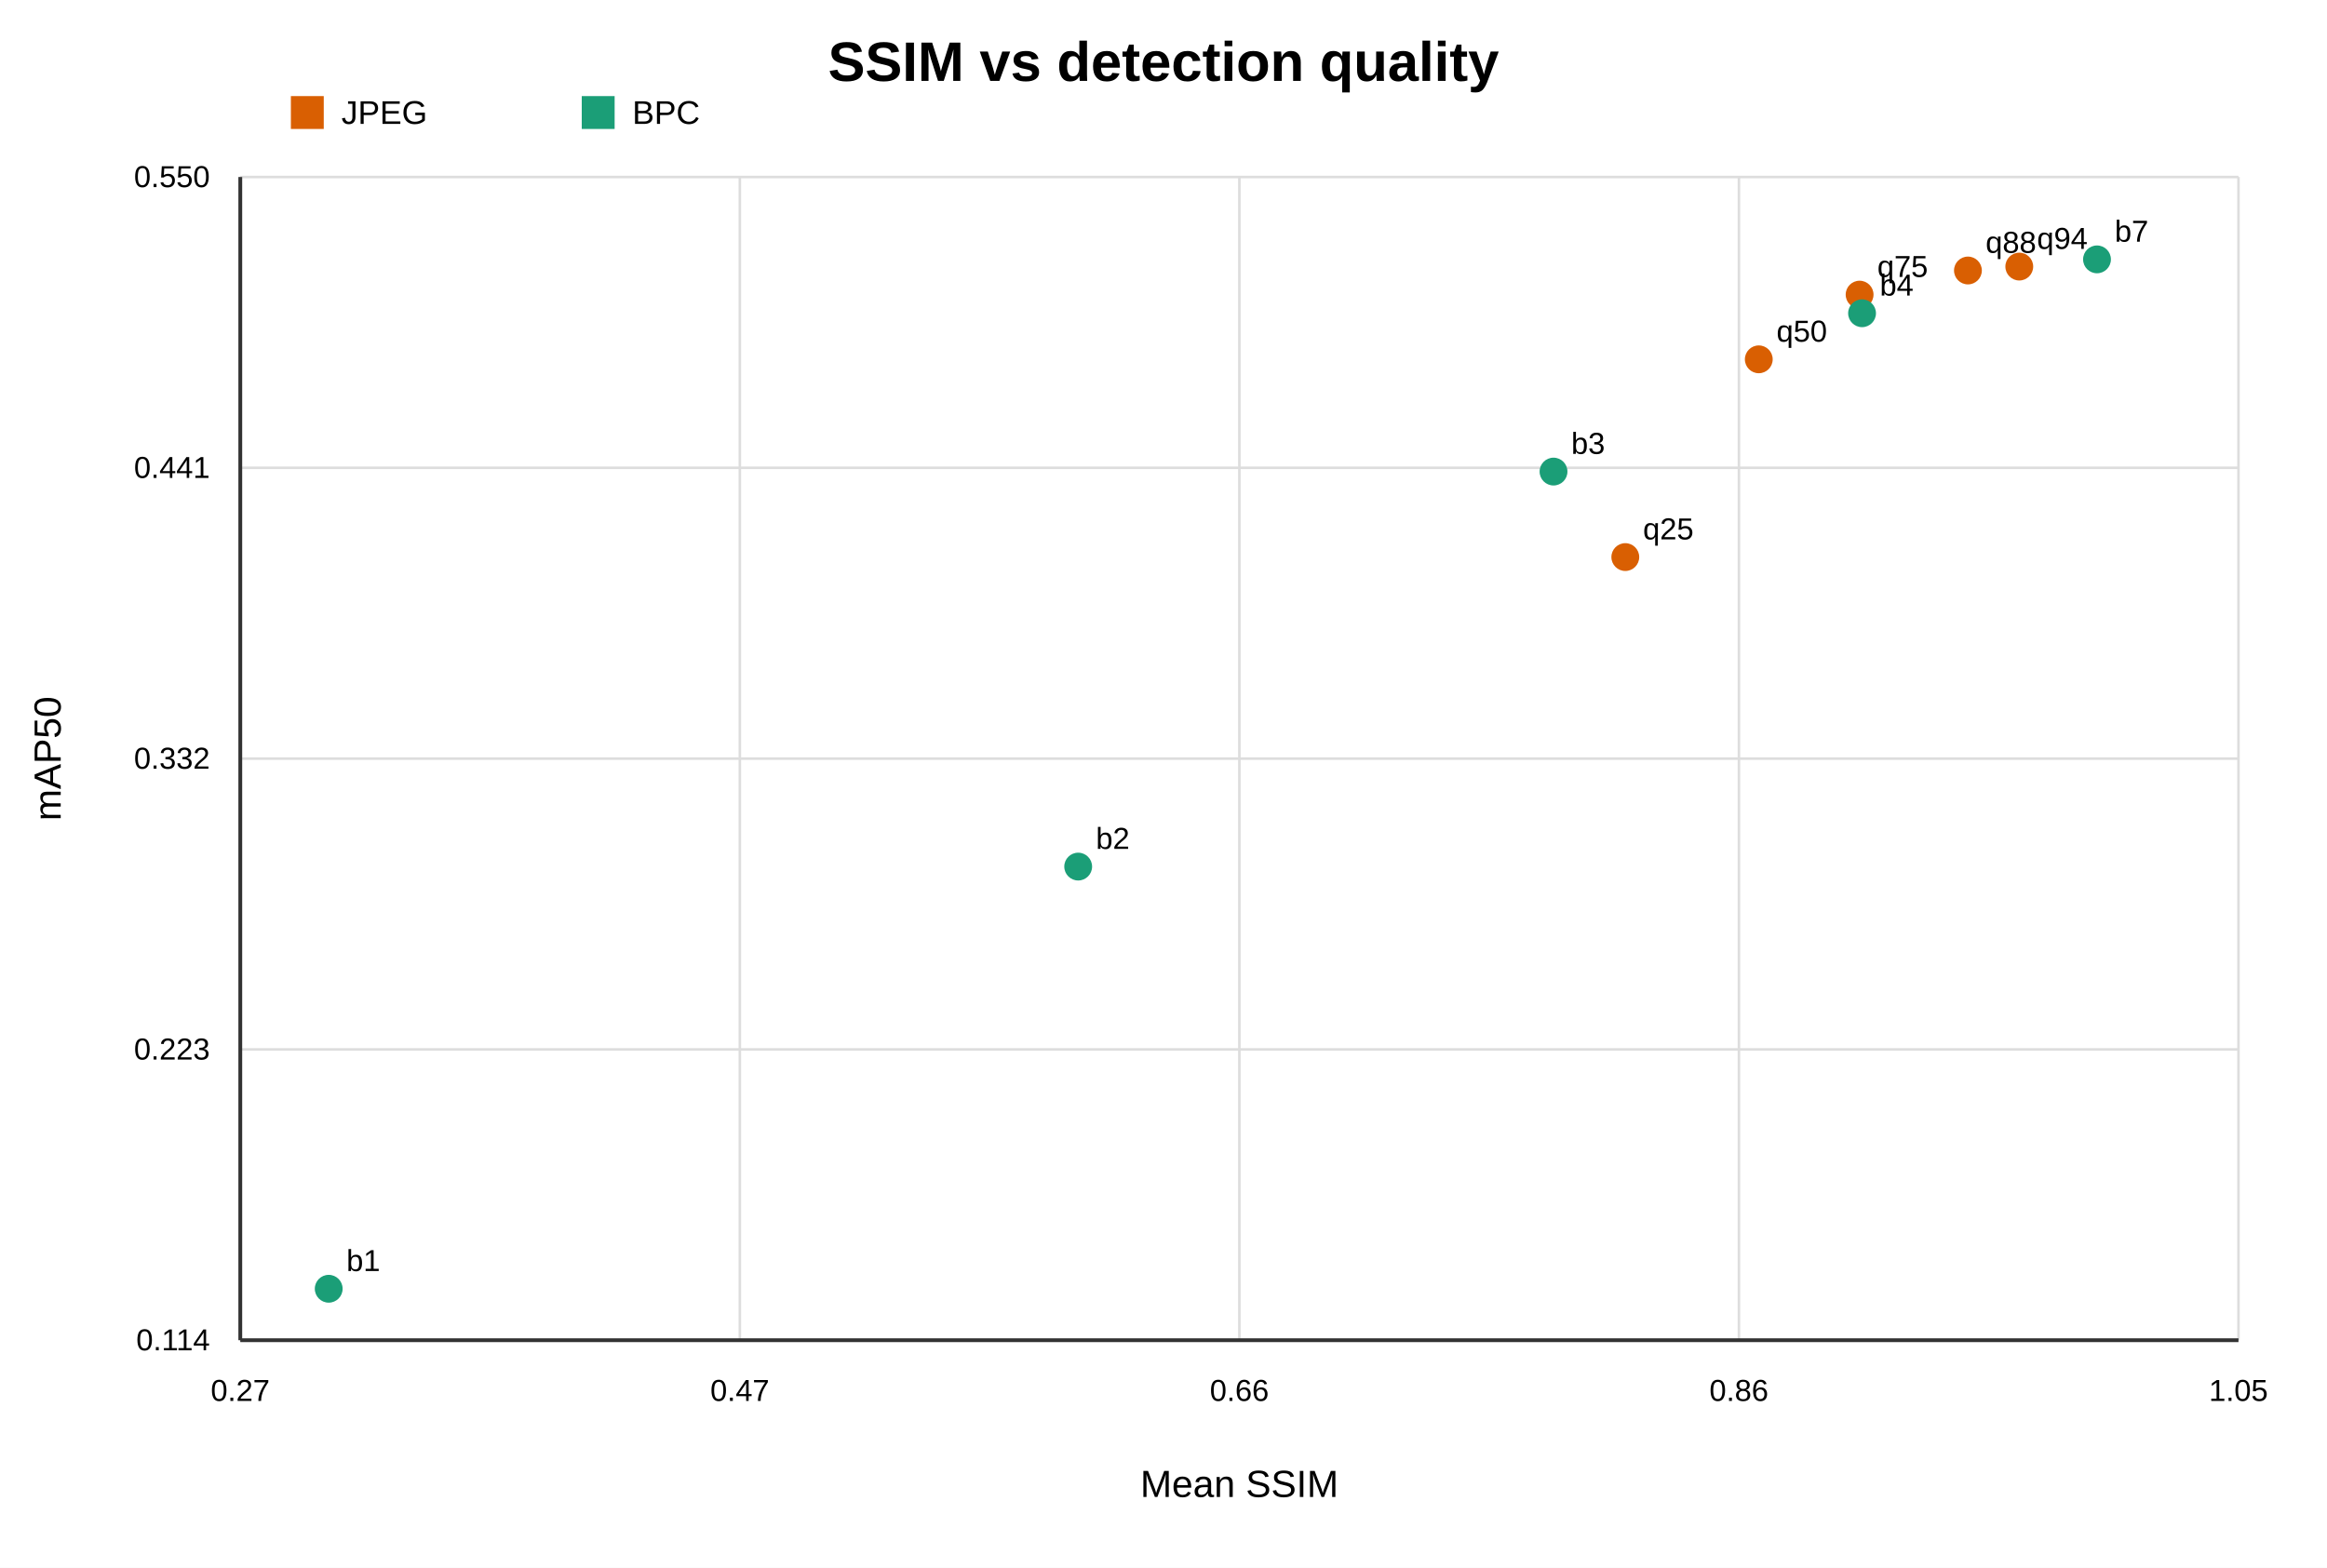
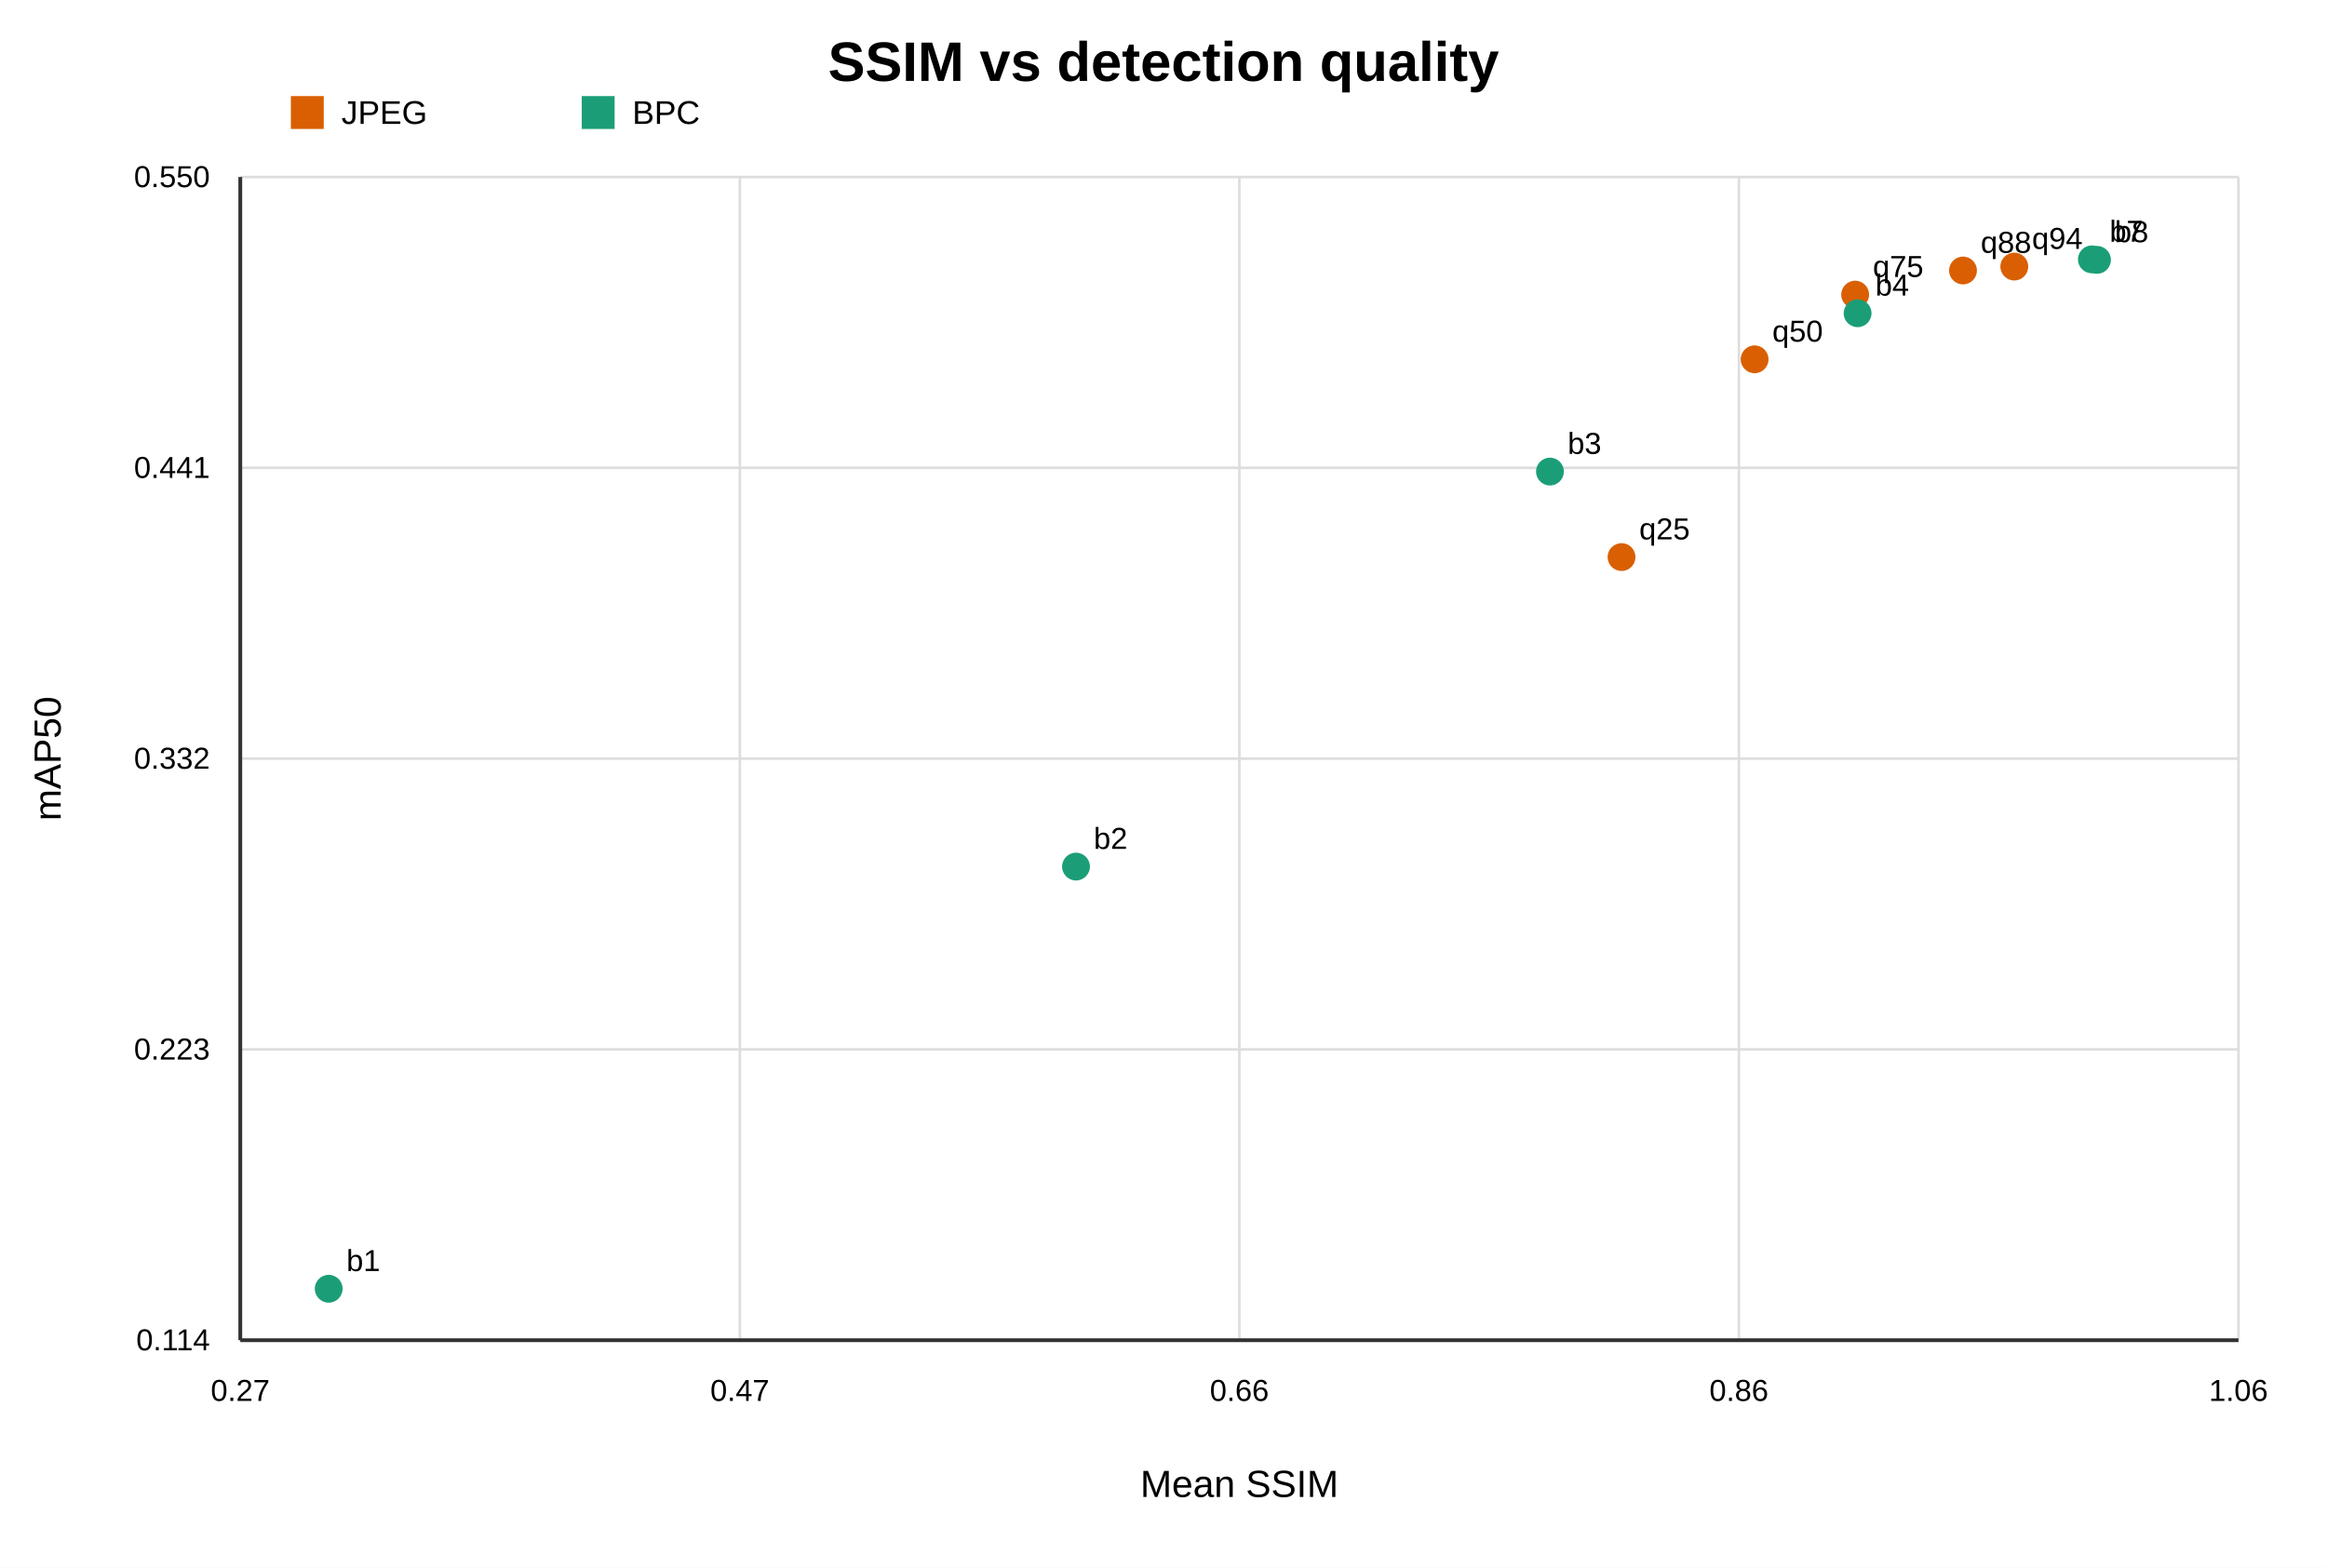
<svg xmlns="http://www.w3.org/2000/svg" width="920" height="620" viewBox="0 0 920 620">
  <rect x="0" y="0" width="920" height="620" fill="white" />
  <text x="460.0" y="32" text-anchor="middle" font-family="Arial" font-size="22" font-weight="700">SSIM vs detection quality</text>
  <line x1="95.00" y1="70" x2="95.00" y2="530" stroke="#dddddd" stroke-width="1" />
  <text x="95.00" y="554" text-anchor="middle" font-family="Arial" font-size="12">0.27</text>
  <line x1="292.50" y1="70" x2="292.50" y2="530" stroke="#dddddd" stroke-width="1" />
  <text x="292.50" y="554" text-anchor="middle" font-family="Arial" font-size="12">0.47</text>
  <line x1="490.00" y1="70" x2="490.00" y2="530" stroke="#dddddd" stroke-width="1" />
  <text x="490.00" y="554" text-anchor="middle" font-family="Arial" font-size="12">0.66</text>
  <line x1="687.50" y1="70" x2="687.50" y2="530" stroke="#dddddd" stroke-width="1" />
  <text x="687.50" y="554" text-anchor="middle" font-family="Arial" font-size="12">0.86</text>
  <line x1="885.00" y1="70" x2="885.00" y2="530" stroke="#dddddd" stroke-width="1" />
-   <text x="885.00" y="554" text-anchor="middle" font-family="Arial" font-size="12">1.05</text>
+   <text x="885.00" y="554" text-anchor="middle" font-family="Arial" font-size="12">1.06</text>
  <line x1="95" y1="530.00" x2="885" y2="530.00" stroke="#dddddd" stroke-width="1" />
  <text x="83" y="534.00" text-anchor="end" font-family="Arial" font-size="12">0.114</text>
  <line x1="95" y1="415.00" x2="885" y2="415.00" stroke="#dddddd" stroke-width="1" />
  <text x="83" y="419.00" text-anchor="end" font-family="Arial" font-size="12">0.223</text>
  <line x1="95" y1="300.00" x2="885" y2="300.00" stroke="#dddddd" stroke-width="1" />
  <text x="83" y="304.00" text-anchor="end" font-family="Arial" font-size="12">0.332</text>
  <line x1="95" y1="185.00" x2="885" y2="185.00" stroke="#dddddd" stroke-width="1" />
  <text x="83" y="189.00" text-anchor="end" font-family="Arial" font-size="12">0.441</text>
  <line x1="95" y1="70.00" x2="885" y2="70.00" stroke="#dddddd" stroke-width="1" />
  <text x="83" y="74.00" text-anchor="end" font-family="Arial" font-size="12">0.550</text>
  <line x1="95" y1="530" x2="885" y2="530" stroke="#333333" stroke-width="1.5" />
  <line x1="95" y1="70" x2="95" y2="530" stroke="#333333" stroke-width="1.5" />
  <text x="490.0" y="592" text-anchor="middle" font-family="Arial" font-size="15">Mean SSIM</text>
  <text x="24" y="300.0" text-anchor="middle" transform="rotate(-90 24 300.0)" font-family="Arial" font-size="15">mAP50</text>
-   <circle cx="798.34" cy="105.42" r="5.5" fill="#d95f02" />
-   <text x="805.34" y="98.42" font-family="Arial" font-size="12">q94</text>
-   <circle cx="778.04" cy="106.97" r="5.5" fill="#d95f02" />
-   <text x="785.04" y="99.97" font-family="Arial" font-size="12">q88</text>
-   <circle cx="735.21" cy="116.51" r="5.5" fill="#d95f02" />
-   <text x="742.21" y="109.51" font-family="Arial" font-size="12">q75</text>
-   <circle cx="695.35" cy="142.10" r="5.5" fill="#d95f02" />
-   <text x="702.35" y="135.10" font-family="Arial" font-size="12">q50</text>
-   <circle cx="642.58" cy="220.30" r="5.5" fill="#d95f02" />
-   <text x="649.58" y="213.30" font-family="Arial" font-size="12">q25</text>
+   <circle cx="796.37" cy="105.42" r="5.5" fill="#d95f02" />
+   <text x="803.37" y="98.42" font-family="Arial" font-size="12">q94</text>
+   <circle cx="776.09" cy="106.97" r="5.5" fill="#d95f02" />
+   <text x="783.09" y="99.97" font-family="Arial" font-size="12">q88</text>
+   <circle cx="733.45" cy="116.51" r="5.5" fill="#d95f02" />
+   <text x="740.45" y="109.51" font-family="Arial" font-size="12">q75</text>
+   <circle cx="693.70" cy="142.10" r="5.5" fill="#d95f02" />
+   <text x="700.70" y="135.10" font-family="Arial" font-size="12">q50</text>
+   <circle cx="641.09" cy="220.30" r="5.5" fill="#d95f02" />
+   <text x="648.09" y="213.30" font-family="Arial" font-size="12">q25</text>
  <g data-legend="true">
    <rect x="115" y="38" width="13" height="13" fill="#d95f02" />
    <text x="135" y="49" font-family="Arial" font-size="13">JPEG</text>
  </g>
-   <circle cx="829.07" cy="102.57" r="5.5" fill="#1b9e77" />
-   <text x="836.07" y="95.57" font-family="Arial" font-size="12">b7</text>
-   <circle cx="736.18" cy="123.88" r="5.5" fill="#1b9e77" />
-   <text x="743.18" y="116.88" font-family="Arial" font-size="12">b4</text>
-   <circle cx="614.20" cy="186.49" r="5.5" fill="#1b9e77" />
-   <text x="621.20" y="179.49" font-family="Arial" font-size="12">b3</text>
-   <circle cx="426.27" cy="342.70" r="5.5" fill="#1b9e77" />
-   <text x="433.27" y="335.70" font-family="Arial" font-size="12">b2</text>
+   <circle cx="829.07" cy="102.77" r="5.5" fill="#1b9e77" />
+   <text x="836.07" y="95.77" font-family="Arial" font-size="12">b8</text>
+   <circle cx="827.04" cy="102.57" r="5.5" fill="#1b9e77" />
+   <text x="834.04" y="95.57" font-family="Arial" font-size="12">b7</text>
+   <circle cx="734.42" cy="123.88" r="5.5" fill="#1b9e77" />
+   <text x="741.42" y="116.88" font-family="Arial" font-size="12">b4</text>
+   <circle cx="612.79" cy="186.49" r="5.5" fill="#1b9e77" />
+   <text x="619.79" y="179.49" font-family="Arial" font-size="12">b3</text>
+   <circle cx="425.41" cy="342.70" r="5.5" fill="#1b9e77" />
+   <text x="432.41" y="335.70" font-family="Arial" font-size="12">b2</text>
  <circle cx="129.96" cy="509.65" r="5.5" fill="#1b9e77" />
  <text x="136.96" y="502.65" font-family="Arial" font-size="12">b1</text>
  <g data-legend="true">
    <rect x="230" y="38" width="13" height="13" fill="#1b9e77" />
    <text x="250" y="49" font-family="Arial" font-size="13">BPC</text>
  </g>
</svg>
